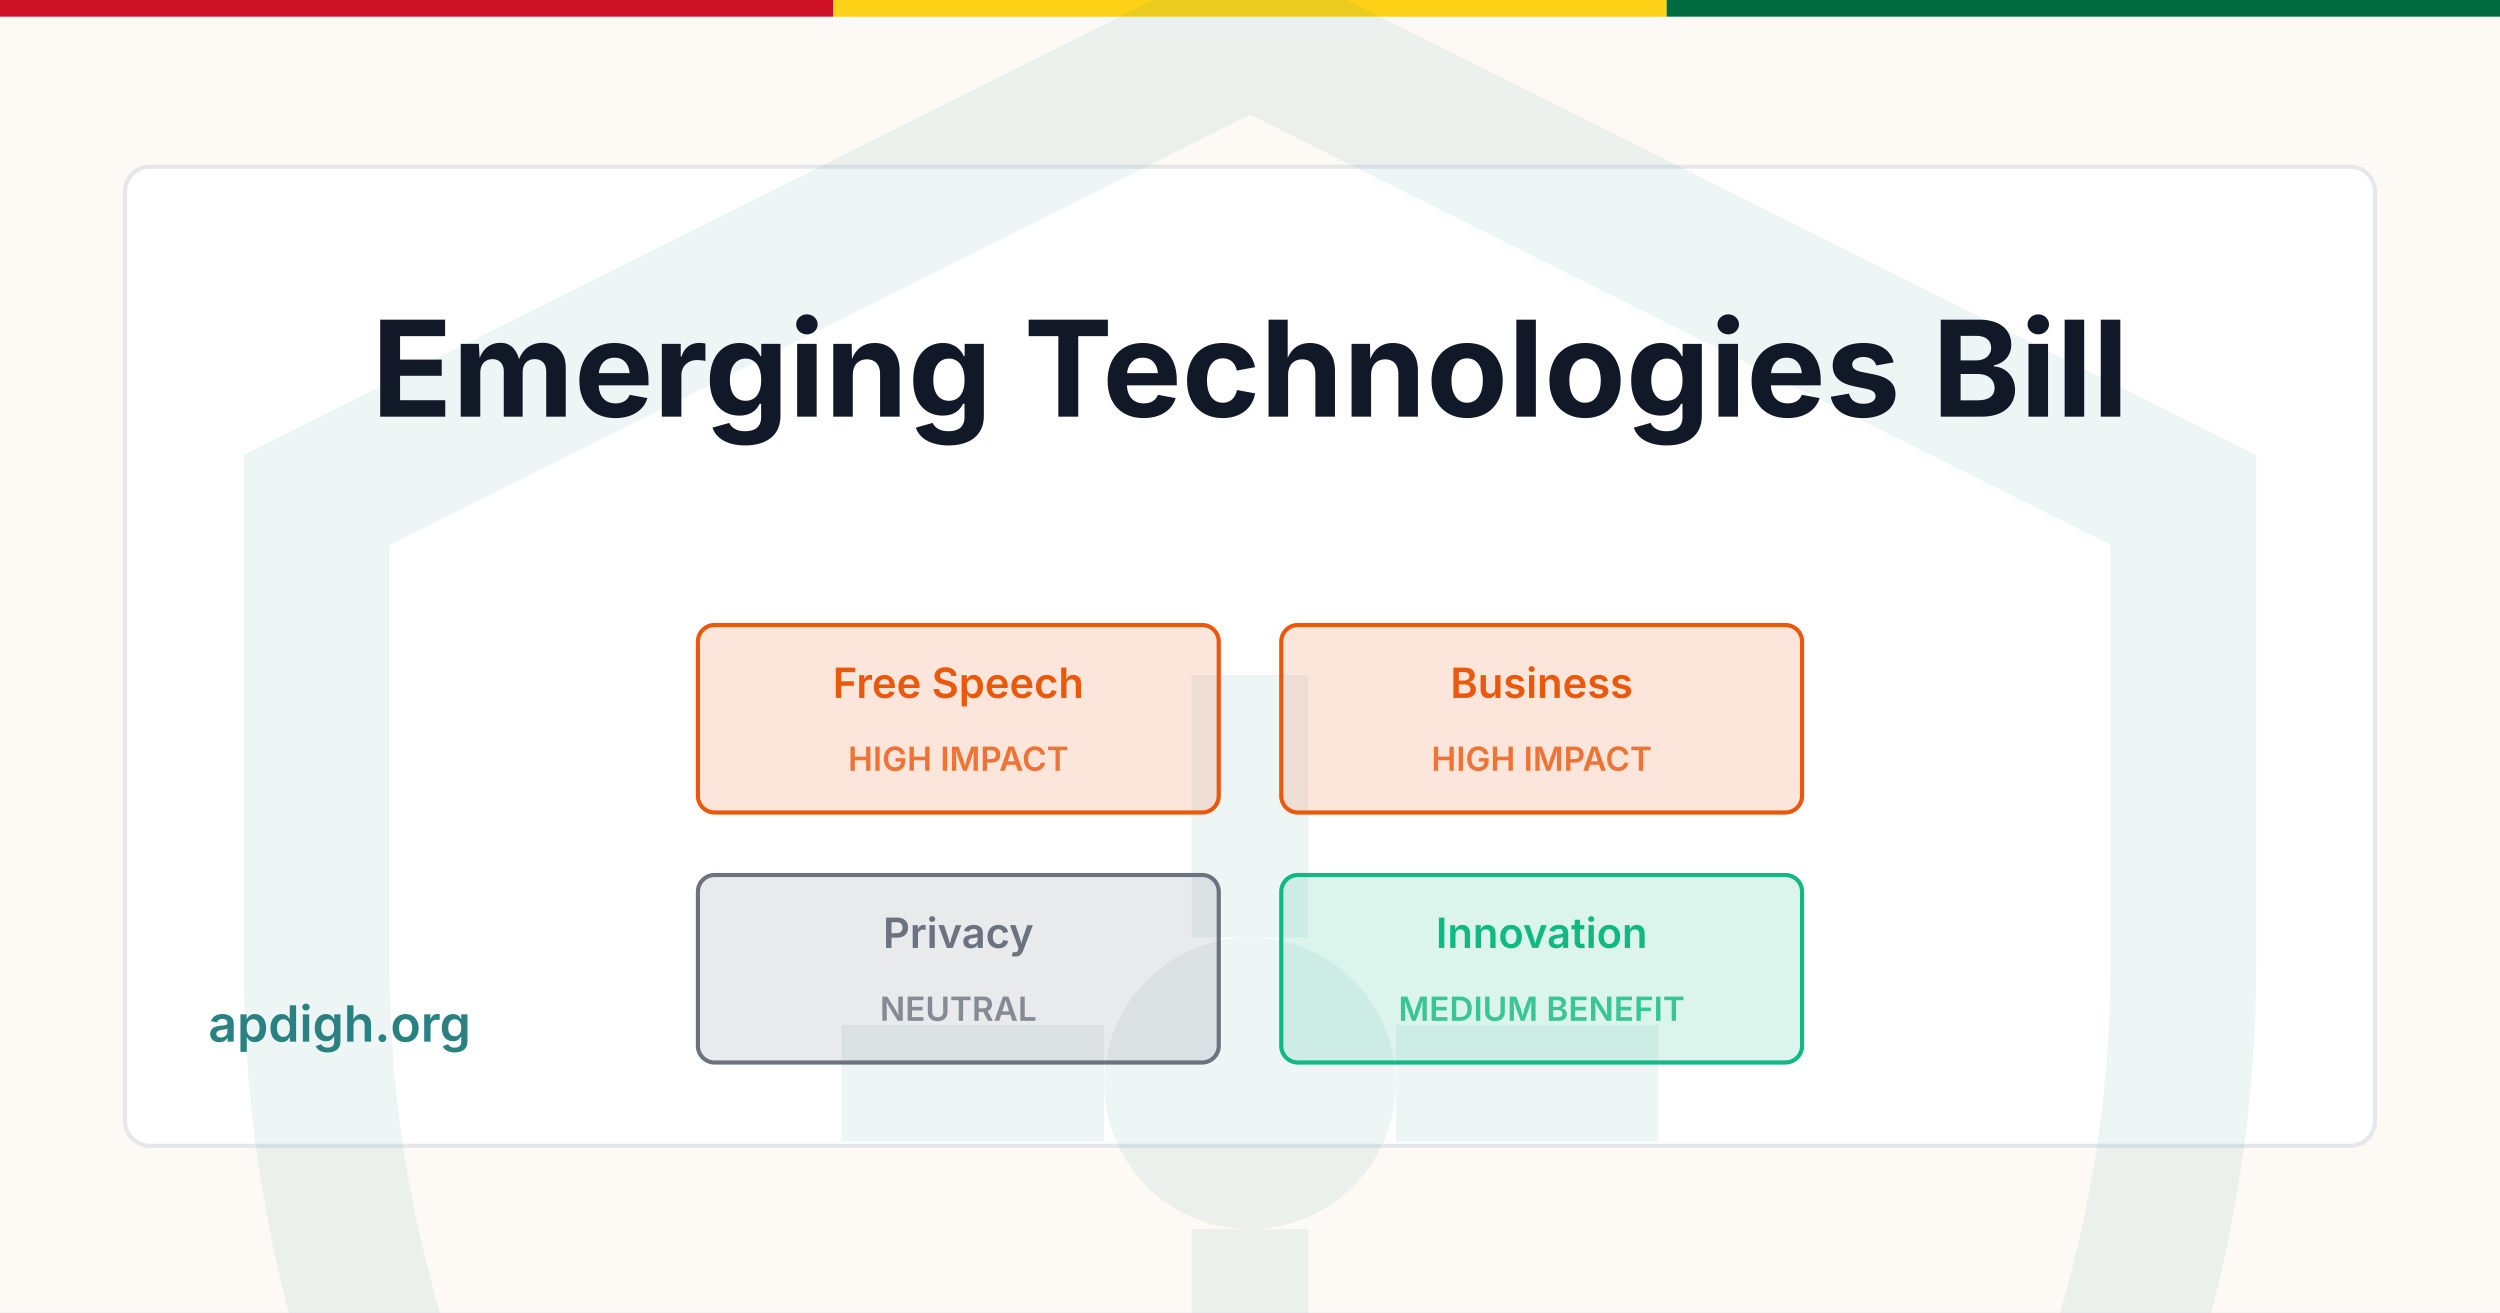
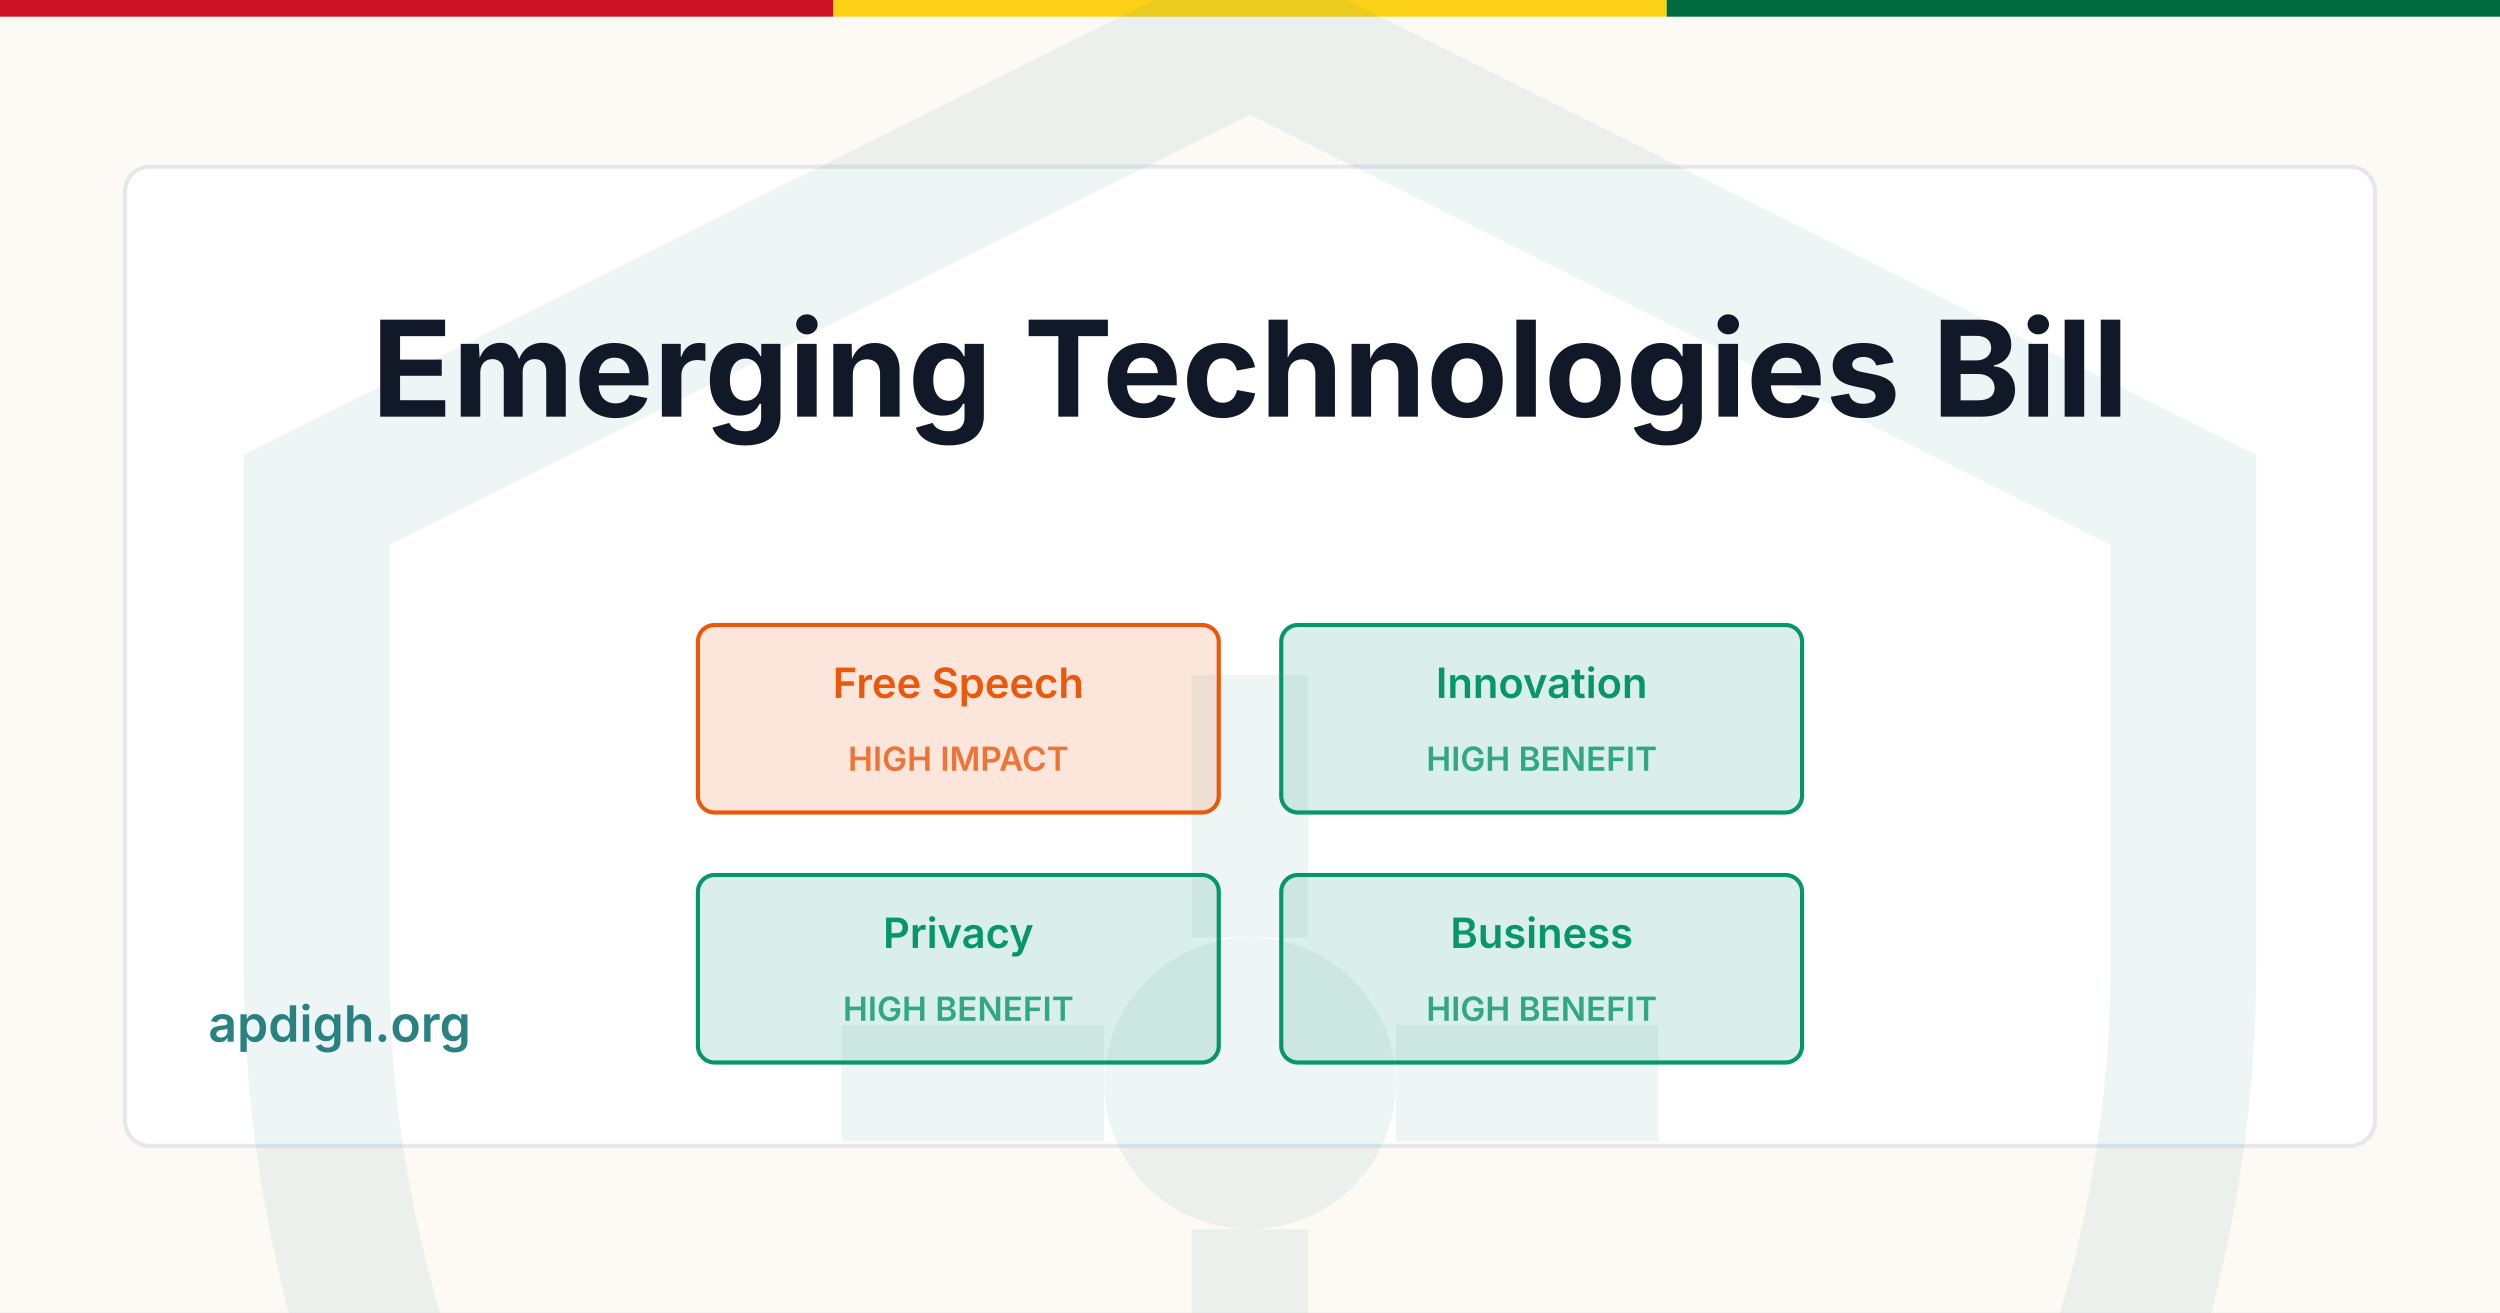
<svg xmlns="http://www.w3.org/2000/svg" width="1200" height="630" viewBox="0 0 1200 630">
  <rect width="1200" height="630" fill="#FDFAF6" />
  <rect x="0" y="0" width="400" height="8" fill="#CE1126" />
  <rect x="400" y="0" width="400" height="8" fill="#FCD116" />
  <rect x="800" y="0" width="400" height="8" fill="#006B3F" />
  <rect x="60" y="80" width="1080" height="470" fill="white" stroke="#E5E7EB" stroke-width="2" rx="12" />
  <g transform="translate(40, -40) scale(28)" opacity="0.08">
    <path d="M20 2L4 10V18C4 27.94 10.84 37.14 20 39C29.16 37.14 36 27.94 36 18V10L20 2Z" fill="none" stroke="#2A8181" stroke-width="2.5" />
    <circle cx="20" cy="20" r="2.5" fill="#2A8181" />
    <line x1="20" y1="17.5" x2="20" y2="13" stroke="#2A8181" stroke-width="2" />
    <line x1="20" y1="22.5" x2="20" y2="27" stroke="#2A8181" stroke-width="2" />
    <line x1="17.5" y1="20" x2="13" y2="20" stroke="#2A8181" stroke-width="2" />
    <line x1="22.5" y1="20" x2="27" y2="20" stroke="#2A8181" stroke-width="2" />
  </g>
  <text x="600" y="200" font-family="Inter, system-ui, sans-serif" font-size="64" font-weight="700" fill="#111827" text-anchor="middle">
    <tspan x="600" dy="0">Emerging Technologies Bill</tspan>
  </text>
  <text x="100" y="500" font-family="Inter, system-ui, sans-serif" font-size="24" font-weight="600" fill="#2A8181">
    apdigh.org
  </text>
  <g transform="translate(335, 300)">
    <rect x="0" y="0" width="250" height="90" rx="8" fill="#EA580C" opacity="0.15" />
    <rect x="0" y="0" width="250" height="90" rx="8" fill="none" stroke="#EA580C" stroke-width="2" />
    <text x="125" y="35" font-family="Inter, system-ui, sans-serif" font-size="20" font-weight="600" fill="#EA580C" text-anchor="middle">Free Speech</text>
    <text x="125" y="70" font-family="Inter, system-ui, sans-serif" font-size="16" font-weight="600" fill="#EA580C" text-anchor="middle" opacity="0.8">HIGH IMPACT</text>
  </g>
  <g transform="translate(615, 300)">
-     <rect x="0" y="0" width="250" height="90" rx="8" fill="#EA580C" opacity="0.15" />
-     <rect x="0" y="0" width="250" height="90" rx="8" fill="none" stroke="#EA580C" stroke-width="2" />
-     <text x="125" y="35" font-family="Inter, system-ui, sans-serif" font-size="20" font-weight="600" fill="#EA580C" text-anchor="middle">Business</text>
-     <text x="125" y="70" font-family="Inter, system-ui, sans-serif" font-size="16" font-weight="600" fill="#EA580C" text-anchor="middle" opacity="0.8">HIGH IMPACT</text>
+     <rect x="0" y="0" width="250" height="90" rx="8" fill="#059669" opacity="0.15" />
+     <rect x="0" y="0" width="250" height="90" rx="8" fill="none" stroke="#059669" stroke-width="2" />
+     <text x="125" y="35" font-family="Inter, system-ui, sans-serif" font-size="20" font-weight="600" fill="#059669" text-anchor="middle">Innovation</text>
+     <text x="125" y="70" font-family="Inter, system-ui, sans-serif" font-size="16" font-weight="600" fill="#059669" text-anchor="middle" opacity="0.8">HIGH BENEFIT</text>
  </g>
  <g transform="translate(335, 420)">
-     <rect x="0" y="0" width="250" height="90" rx="8" fill="#6B7280" opacity="0.15" />
-     <rect x="0" y="0" width="250" height="90" rx="8" fill="none" stroke="#6B7280" stroke-width="2" />
-     <text x="125" y="35" font-family="Inter, system-ui, sans-serif" font-size="20" font-weight="600" fill="#6B7280" text-anchor="middle">Privacy</text>
-     <text x="125" y="70" font-family="Inter, system-ui, sans-serif" font-size="16" font-weight="600" fill="#6B7280" text-anchor="middle" opacity="0.8">NEUTRAL</text>
+     <rect x="0" y="0" width="250" height="90" rx="8" fill="#059669" opacity="0.15" />
+     <rect x="0" y="0" width="250" height="90" rx="8" fill="none" stroke="#059669" stroke-width="2" />
+     <text x="125" y="35" font-family="Inter, system-ui, sans-serif" font-size="20" font-weight="600" fill="#059669" text-anchor="middle">Privacy</text>
+     <text x="125" y="70" font-family="Inter, system-ui, sans-serif" font-size="16" font-weight="600" fill="#059669" text-anchor="middle" opacity="0.8">HIGH BENEFIT</text>
  </g>
  <g transform="translate(615, 420)">
-     <rect x="0" y="0" width="250" height="90" rx="8" fill="#10B981" opacity="0.15" />
-     <rect x="0" y="0" width="250" height="90" rx="8" fill="none" stroke="#10B981" stroke-width="2" />
-     <text x="125" y="35" font-family="Inter, system-ui, sans-serif" font-size="20" font-weight="600" fill="#10B981" text-anchor="middle">Innovation</text>
-     <text x="125" y="70" font-family="Inter, system-ui, sans-serif" font-size="16" font-weight="600" fill="#10B981" text-anchor="middle" opacity="0.8">MEDIUM BENEFIT</text>
+     <rect x="0" y="0" width="250" height="90" rx="8" fill="#059669" opacity="0.15" />
+     <rect x="0" y="0" width="250" height="90" rx="8" fill="none" stroke="#059669" stroke-width="2" />
+     <text x="125" y="35" font-family="Inter, system-ui, sans-serif" font-size="20" font-weight="600" fill="#059669" text-anchor="middle">Business</text>
+     <text x="125" y="70" font-family="Inter, system-ui, sans-serif" font-size="16" font-weight="600" fill="#059669" text-anchor="middle" opacity="0.8">HIGH BENEFIT</text>
  </g>
</svg>
